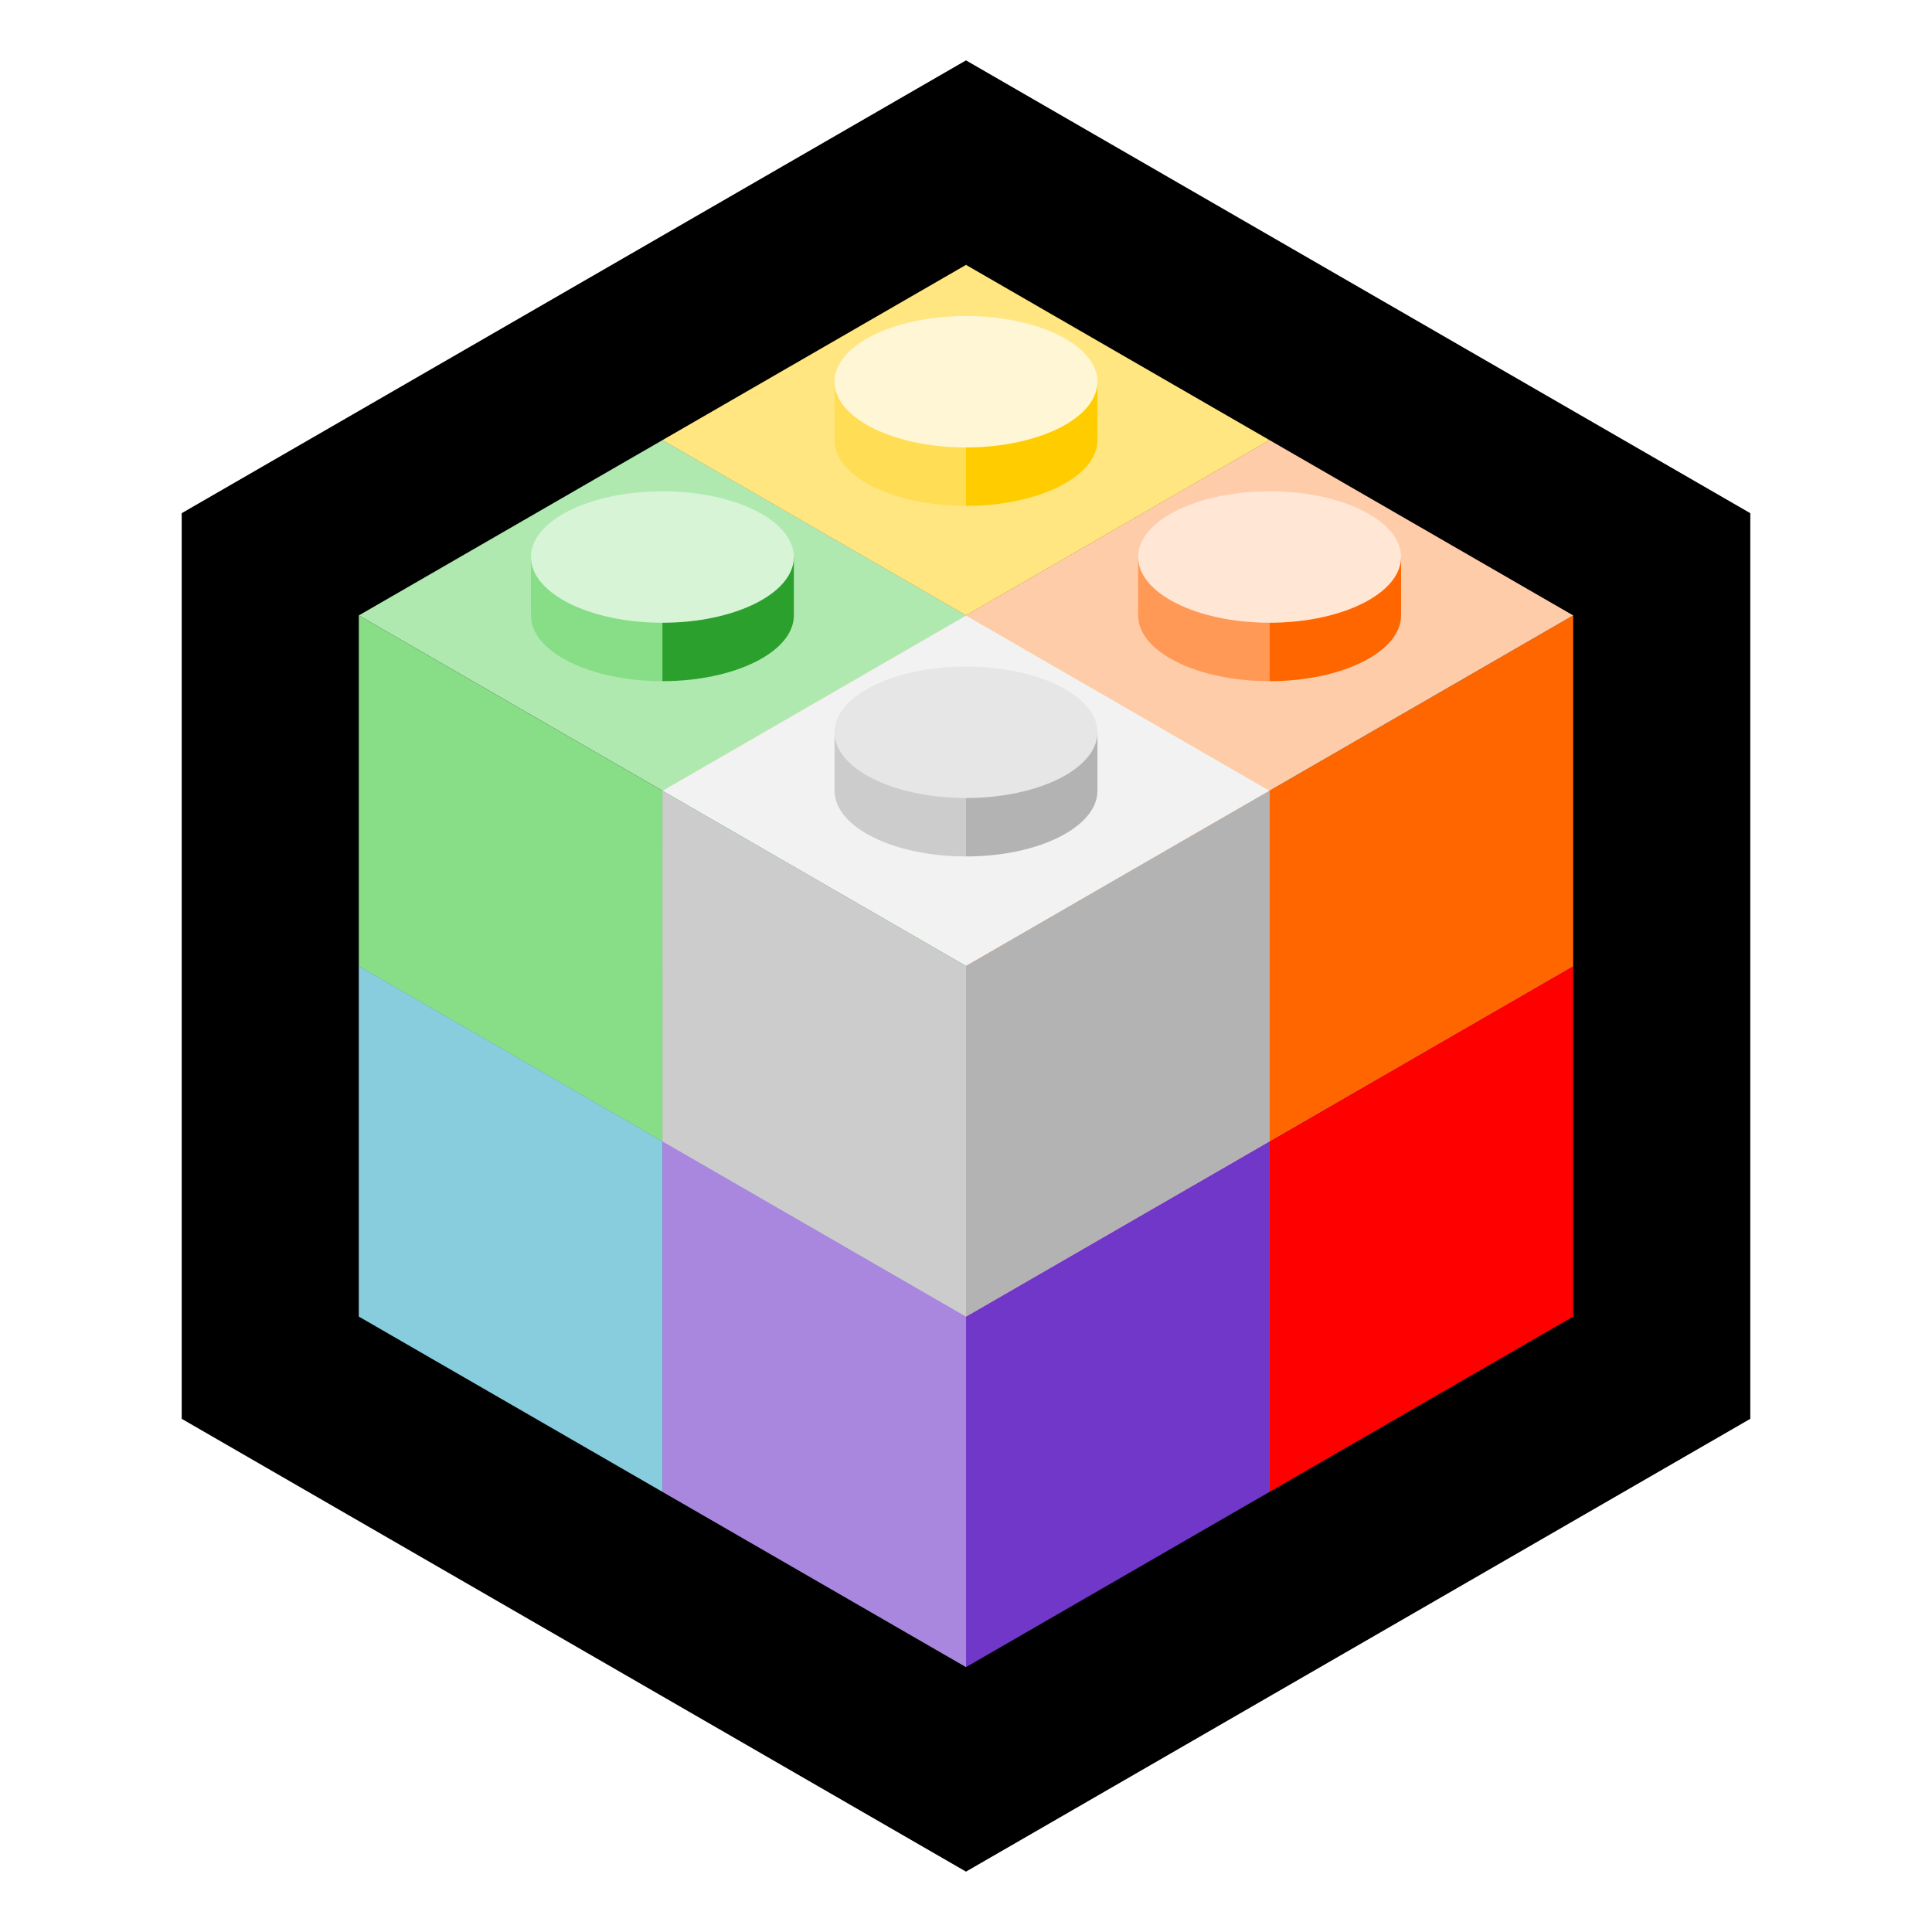
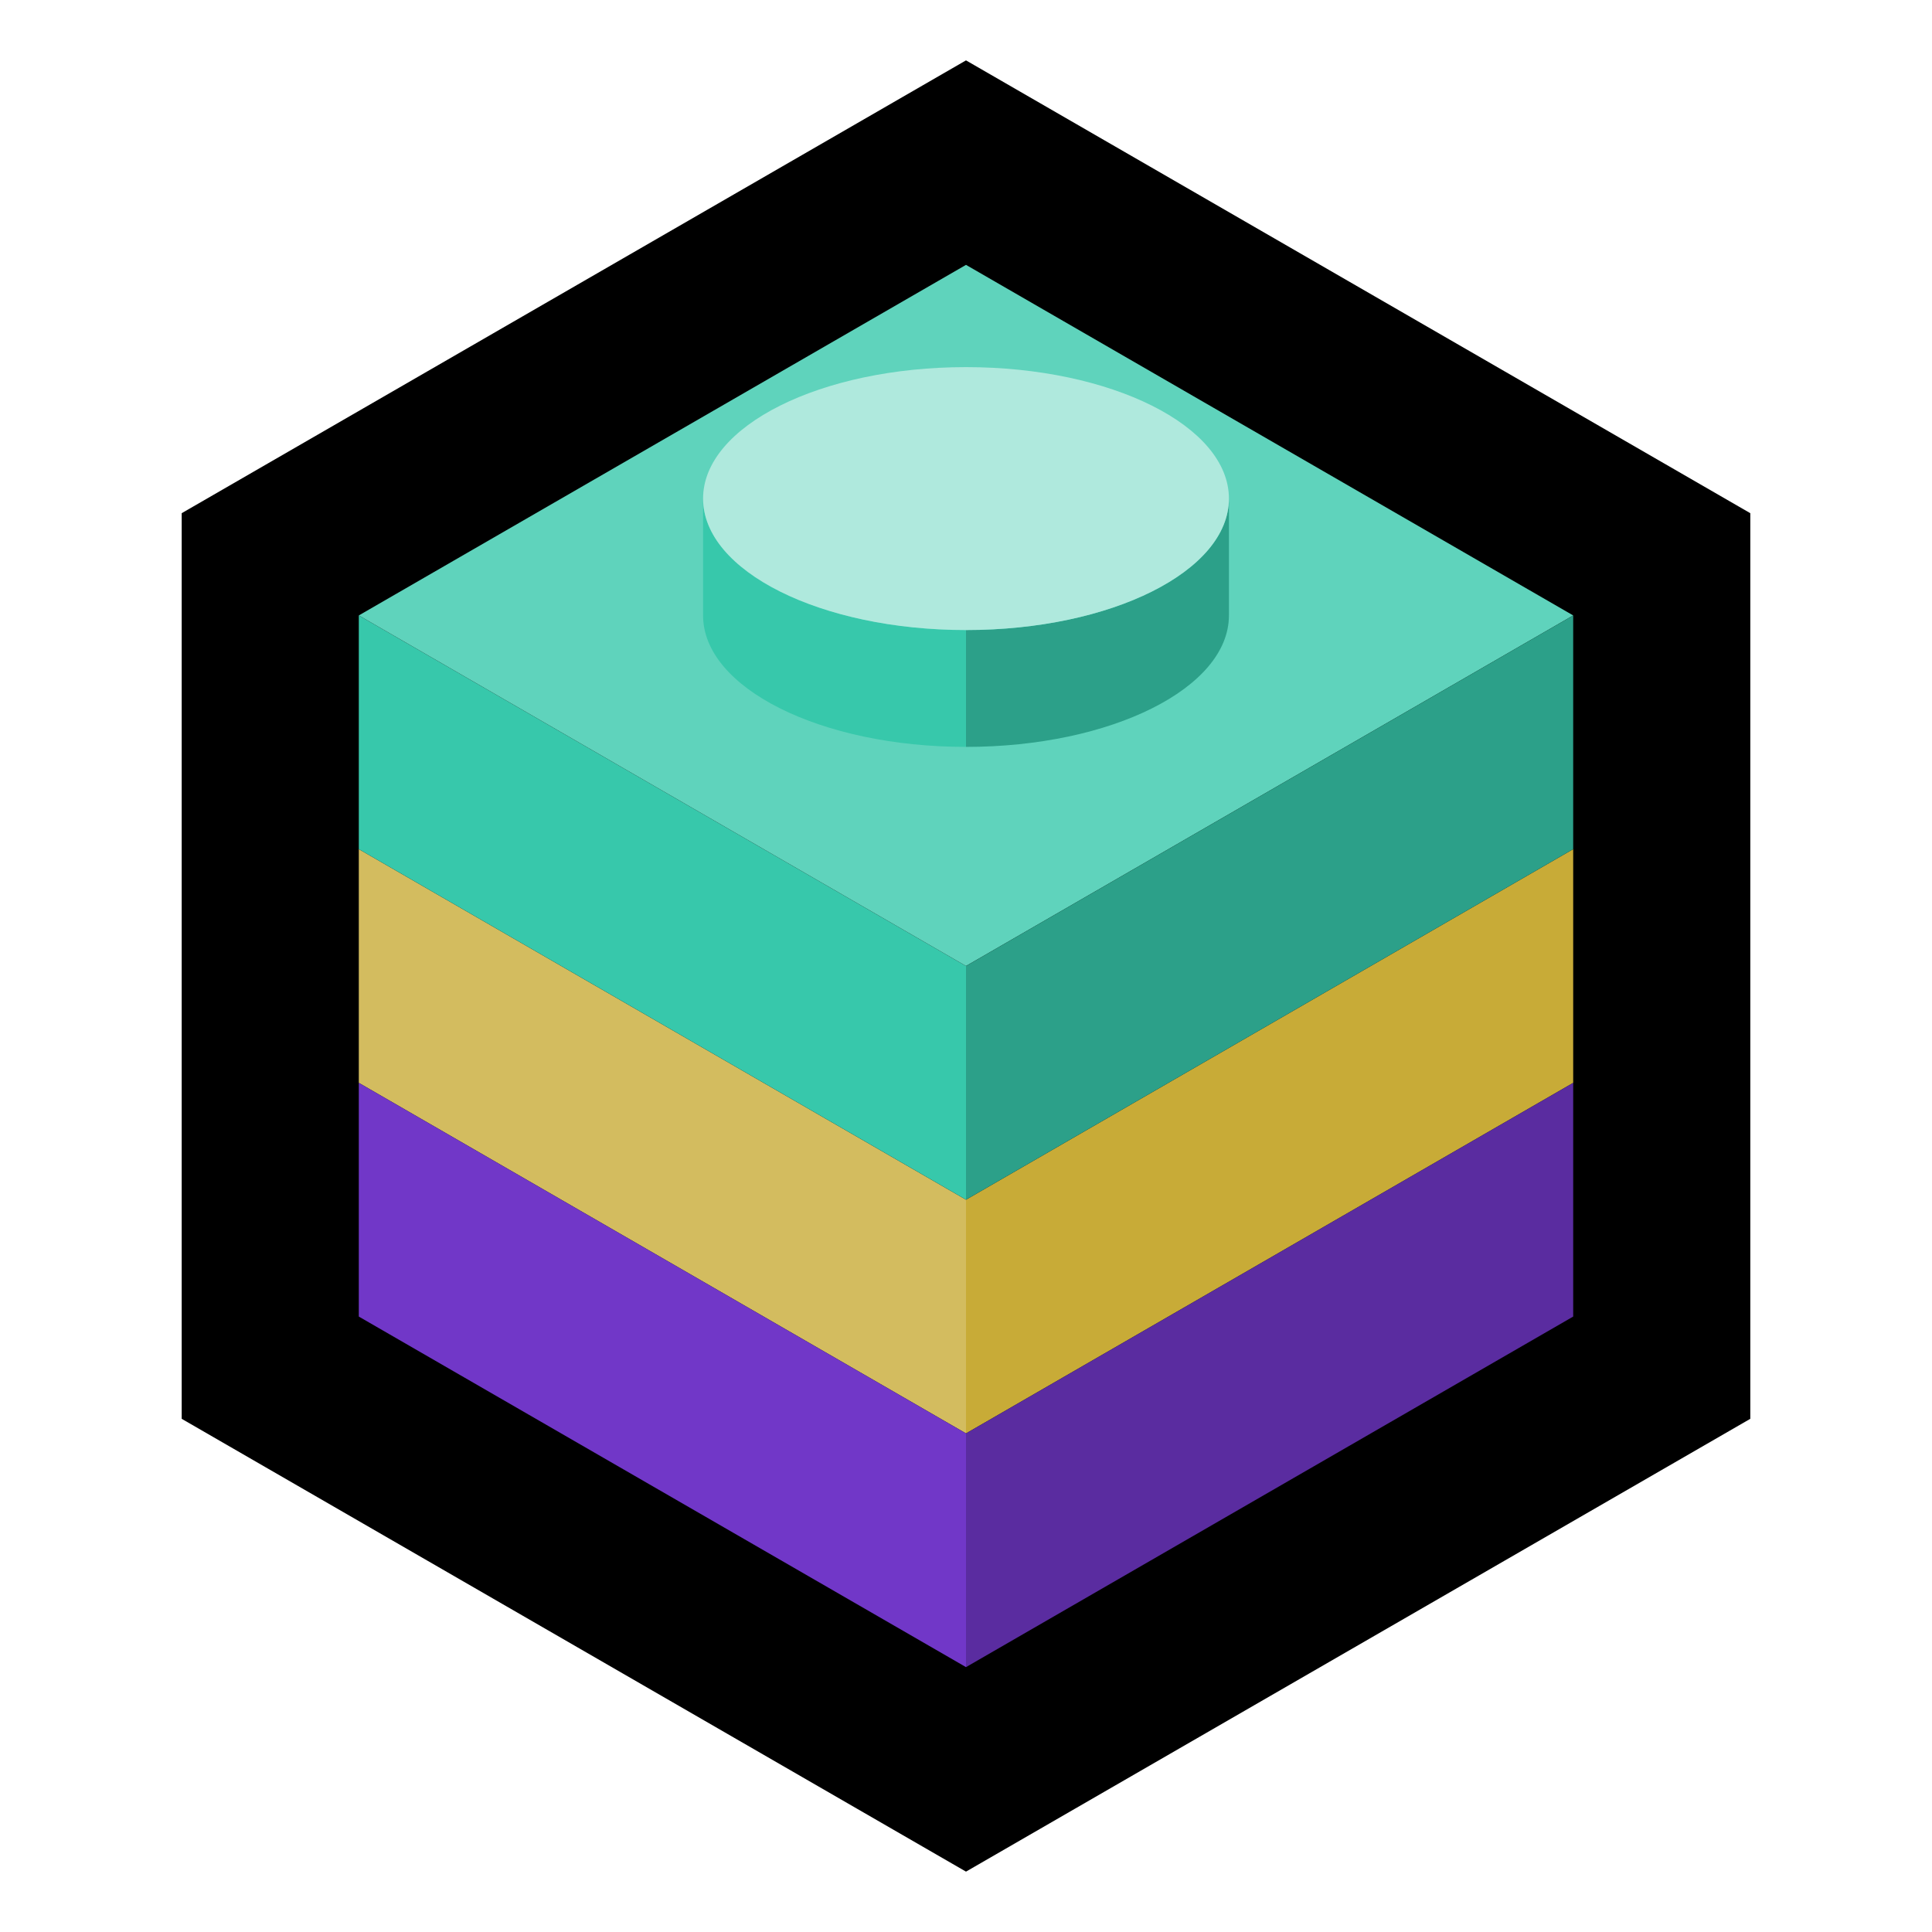
<svg xmlns="http://www.w3.org/2000/svg" width="1024" height="1024" viewBox="0 0 270.933 270.933" version="1.1" id="svg8">
  <defs id="defs2" />
  <g id="layer1" transform="translate(0,-161.5333)">
-     <g id="g1256">
+     <g id="g2">
      <path style="fill:#000000;fill-opacity:1;stroke-width:0.265" id="path3822" d="m 67.733,163.65 56.826,32.808 0,65.617 -56.826,32.808 -56.826,-32.808 2e-6,-65.617 z" transform="matrix(1.935484,0,0,1.935484,4.369903,-146.7419)" />
-       <g id="g1113">
-         <g id="g931" transform="translate(-54.34349,-128.0766)">
-           <g id="g922" transform="matrix(0.5,0,0,0.5,73.61756,224.8286)">
-             <path style="fill:#37abc8;fill-opacity:1;stroke-width:0.396" d="m 232.385,400.496 -85.15,49.161 v 98.323 l 85.15,-49.161 z" id="path3834-0" />
-             <path style="fill:#87cdde;fill-opacity:1;stroke-width:0.396" d="M 147.235,449.657 62.085,400.496 v 98.323 l 85.15,49.161 z" id="path3837-9" />
-             <path style="fill:#afdde9;fill-opacity:1;stroke-width:0.396" d="m 147.235,351.335 -85.15,49.161 85.15,49.161 85.15,-49.161 z" id="path3824-3" />
-             <path style="fill:#87cdde;fill-opacity:1;stroke-width:0.512" d="m 147.235,382.06 a 36.871,18.435 0 0 0 -16.874,2.048 h -19.997 v 16.387 a 36.871,18.435 0 0 0 36.871,18.435 z" id="path3876-6" />
-             <path style="fill:#37abc8;fill-opacity:1;stroke-width:0.512" d="m 147.235,382.06 v 36.871 a 36.871,18.435 0 0 0 36.871,-18.435 v -16.387 H 164.05 a 36.871,18.435 0 0 0 -16.815,-2.048 z" id="ellipse3866-0" />
-             <ellipse style="fill:#d7eef4;fill-opacity:1;stroke-width:0.512" id="ellipse3868-6" cx="147.235" cy="384.109" rx="36.871" ry="18.435" />
-           </g>
-         </g>
-         <g id="g860" transform="matrix(0.5,0,0,0.5,89.14172,96.88063)">
-           <path style="fill:#ff0000;fill-opacity:1;stroke-width:0.396" d="M 262.95,400.239 177.8,449.4 v 98.323 l 85.15,-49.161 z" id="path3834-3" />
-           <path style="fill:#ff5555;fill-opacity:1;stroke-width:0.396" d="M 177.8,449.4 92.65,400.239 v 98.323 L 177.8,547.723 Z" id="path3837-6" />
-           <path style="fill:#ffaaaa;fill-opacity:1;stroke-width:0.396" d="M 177.8,351.077 92.65,400.239 177.8,449.4 262.95,400.239 Z" id="path3824-7" />
-           <path style="fill:#ff5555;fill-opacity:1;stroke-width:0.512" d="m 177.8,381.803 a 36.871,18.435 0 0 0 -16.874,2.048 h -19.997 v 16.387 A 36.871,18.435 0 0 0 177.8,418.674 Z" id="path3876-5" />
-           <path style="fill:#ff0000;fill-opacity:1;stroke-width:0.512" d="m 177.8,381.803 v 36.871 a 36.871,18.435 0 0 0 36.871,-18.435 v -16.387 H 194.615 A 36.871,18.435 0 0 0 177.8,381.803 Z" id="ellipse3866-3" />
-           <ellipse style="fill:#ffd5d5;fill-opacity:1;stroke-width:0.512" id="ellipse3868-5" cx="177.8" cy="383.852" rx="36.871" ry="18.435" />
-         </g>
-         <g id="g962" transform="matrix(0.5,0,0,0.5,32.65594,22.58698)">
-           <path style="fill:#ffcc00;fill-opacity:1;stroke-width:0.396" d="m 290.772,401.342 -85.15,49.161 v 98.323 l 85.15,-49.161 z" id="path3834-2" />
-           <path style="fill:#ffdd55;fill-opacity:1;stroke-width:0.396" d="M 205.621,450.503 120.471,401.342 v 98.323 l 85.15,49.161 z" id="path3837-61" />
-           <path style="fill:#ffe680;fill-opacity:1;stroke-width:0.396" d="m 205.621,352.181 -85.15,49.161 85.15,49.161 85.15,-49.161 z" id="path3824-8" />
-           <path style="fill:#ffdd55;fill-opacity:1;stroke-width:0.512" d="m 205.621,382.907 a 36.871,18.435 0 0 0 -16.874,2.048 h -19.997 v 16.387 a 36.871,18.435 0 0 0 36.871,18.435 z" id="path3876-7" />
-           <path style="fill:#ffcc00;fill-opacity:1;stroke-width:0.512" d="m 205.621,382.907 v 36.871 A 36.871,18.435 0 0 0 242.492,401.342 V 384.955 h -20.056 a 36.871,18.435 0 0 0 -16.815,-2.048 z" id="ellipse3866-9" />
-           <ellipse style="fill:#fff6d5;fill-opacity:1;stroke-width:0.512" id="ellipse3868-2" cx="205.621" cy="384.955" rx="36.871" ry="18.435" />
-         </g>
-         <g id="g993" transform="matrix(0.5,0,0,0.5,7.216018,43.88868)">
-           <path style="fill:#2ca02c;fill-opacity:1;stroke-width:0.396" d="m 256.501,407.9 -85.15,49.161 v 98.323 l 85.15,-49.161 z" id="path3834-02" />
-           <path style="fill:#87de87;fill-opacity:1;stroke-width:0.396" d="M 171.351,457.061 86.201,407.9 v 98.323 l 85.15,49.161 z" id="path3837-3" />
-           <path style="fill:#afe9af;fill-opacity:1;stroke-width:0.396" d="m 171.351,358.739 -85.15,49.161 85.15,49.161 85.15,-49.161 z" id="path3824-75" />
-           <path style="fill:#87de87;fill-opacity:1;stroke-width:0.512" d="m 171.351,389.465 a 36.871,18.435 0 0 0 -16.874,2.048 h -19.997 v 16.387 a 36.871,18.435 0 0 0 36.871,18.435 z" id="path3876-9" />
-           <path style="fill:#2ca02c;fill-opacity:1;stroke-width:0.512" d="m 171.351,389.465 v 36.871 a 36.871,18.435 0 0 0 36.871,-18.435 v -16.387 H 188.166 a 36.871,18.435 0 0 0 -16.815,-2.048 z" id="ellipse3866-22" />
-           <ellipse style="fill:#d7f4d7;fill-opacity:1;stroke-width:0.512" id="ellipse3868-8" cx="171.351" cy="391.513" rx="36.871" ry="18.435" />
-         </g>
-         <g id="g891" transform="matrix(0.5,0,0,0.5,83.37545,46.63876)">
-           <path style="fill:#ff6600;fill-opacity:1;stroke-width:0.396" d="m 274.483,402.4 -85.15,49.161 v 98.323 l 85.15,-49.161 z" id="path3834-6" />
-           <path style="fill:#ff9955;fill-opacity:1;stroke-width:0.396" d="m 189.333,451.561 -85.15,-49.161 v 98.323 l 85.15,49.161 z" id="path3837-2" />
-           <path style="fill:#ffccaa;fill-opacity:1;stroke-width:0.396" d="m 189.333,353.239 -85.15,49.161 85.15,49.161 85.15,-49.161 z" id="path3824-9" />
-           <path style="fill:#ff9955;fill-opacity:1;stroke-width:0.512" d="m 189.333,383.964 a 36.871,18.435 0 0 0 -16.874,2.048 h -19.997 v 16.387 a 36.871,18.435 0 0 0 36.871,18.435 z" id="path3876-1" />
-           <path style="fill:#ff6600;fill-opacity:1;stroke-width:0.512" d="m 189.333,383.964 v 36.871 a 36.871,18.435 0 0 0 36.871,-18.435 v -16.387 H 206.148 a 36.871,18.435 0 0 0 -16.815,-2.048 z" id="ellipse3866-2" />
-           <ellipse style="fill:#ffe6d5;fill-opacity:1;stroke-width:0.512" id="ellipse3868-7" cx="189.333" cy="386.013" rx="36.871" ry="18.435" />
-         </g>
-         <g id="g1033" transform="matrix(0.5,0,0,0.5,34.55984,116.4671)">
-           <g id="g1024">
-             <path style="fill:#7137c8;fill-opacity:1;stroke-width:0.396" d="m 286.964,410.227 -85.15,49.161 v 98.323 l 85.15,-49.161 z" id="path3834-9" />
-             <path style="fill:#aa87de;fill-opacity:1;stroke-width:0.396" d="m 201.814,459.388 -85.15,-49.161 v 98.323 l 85.15,49.161 z" id="path3837-7" />
-             <path style="fill:#c6afe9;fill-opacity:1;stroke-width:0.396" d="m 201.814,361.066 -85.15,49.161 85.15,49.161 85.15,-49.161 z" id="path3824-36" />
-             <path style="fill:#aa87de;fill-opacity:1;stroke-width:0.512" d="m 201.814,391.791 a 36.871,18.435 0 0 0 -16.874,2.048 h -19.997 v 16.387 a 36.871,18.435 0 0 0 36.871,18.435 z" id="path3876-12" />
-             <path style="fill:#7137c8;fill-opacity:1;stroke-width:0.512" d="m 201.814,391.791 v 36.871 a 36.871,18.435 0 0 0 36.871,-18.435 v -16.387 h -20.056 a 36.871,18.435 0 0 0 -16.815,-2.048 z" id="ellipse3866-93" />
-             <ellipse style="fill:#e3d7f4;fill-opacity:1;stroke-width:0.512" id="ellipse3868-1" cx="201.814" cy="393.84" rx="36.871" ry="18.435" />
-           </g>
-         </g>
-         <g id="g1059" transform="matrix(0.5,0,0,0.5,34.34829,80.8447)">
-           <g id="g924" transform="translate(66.77007,135.3106)">
-             <path style="fill:#f2f2f2;fill-opacity:1;stroke-width:0.396" d="m 135.467,198.677 -85.15,49.161 85.15,49.161 85.15,-49.161 z" id="path3824-94" />
-             <path style="fill:#cccccc;fill-opacity:1;stroke-width:0.512" d="m 135.467,229.403 a 36.871,18.435 0 0 0 -16.874,2.048 H 98.596 v 16.387 a 36.871,18.435 0 0 0 36.871,18.435 z" id="path3876-78" />
-             <path style="fill:#b3b3b3;fill-opacity:1;stroke-width:0.396" d="m 220.617,247.839 -85.15,49.161 v 98.323 l 85.15,-49.161 z" id="path3834-4" />
-             <path style="fill:#cccccc;fill-opacity:1;stroke-width:0.396" d="M 135.467,297 50.317,247.839 v 98.323 l 85.15,49.161 z" id="path3837-5" />
-             <path style="fill:#b3b3b3;fill-opacity:1;stroke-width:0.512" d="m 135.467,229.403 v 36.871 a 36.871,18.435 0 0 0 36.871,-18.435 v -16.387 h -20.056 a 36.871,18.435 0 0 0 -16.815,-2.048 z" id="ellipse3866-03" />
-             <ellipse style="fill:#e6e6e6;fill-opacity:1;stroke-width:0.512" id="ellipse3868-61" cx="135.467" cy="231.452" rx="36.871" ry="18.435" />
-           </g>
-         </g>
+       <path id="path13" style="fill:#d3bc5f;fill-opacity:1;stroke-width:0.396" d="m 50.317,280.613 v 32.774 l 85.15,49.161 v -32.774 z" />
+       <path id="path14" style="fill:#7137c8;fill-opacity:1;stroke-width:0.396" d="m 50.317,313.387 v 32.774 l 85.15,49.161 v -32.774 z" />
+       <path id="path16" style="fill:#c8ab37;fill-opacity:1;stroke-width:0.396" d="m 220.616,280.613 v 32.774 l -85.15,49.161 v -32.774 z" />
+       <path id="path17" style="fill:#5a2ca0;fill-opacity:1;stroke-width:0.396" d="m 220.616,313.387 v 32.774 l -85.15,49.161 v -32.774 z" />
+       <g id="g1">
+         <path id="path12" style="fill:#37c8ab;fill-opacity:1;stroke-width:0.396" d="m 50.317,247.839 v 32.774 l 85.15,49.161 v -32.774 z" />
+         <path style="fill:#5fd3bc;fill-opacity:1;stroke-width:0.396" d="m 135.467,198.677 -85.15,49.161 85.15,49.161 85.15,-49.161 z" id="path3824" />
+         <path id="path3876" style="fill:#37c8ab;fill-opacity:1;stroke-width:0.512" d="M 135.467 249.887 A 36.871 18.435 0 0 1 98.596 231.464 L 98.596 247.839 A 36.871 18.435 0 0 0 135.467 266.274 L 135.467 249.887 z " />
+         <path id="ellipse3866" style="fill:#2ca089;fill-opacity:1;stroke-width:0.512" d="M 135.467 249.887 L 135.467 266.274 A 36.871 18.435 0 0 0 172.338 247.839 L 172.338 231.452 A 36.871 18.435 0 0 1 135.467 249.887 z " />
+         <ellipse style="fill:#afe9dd;fill-opacity:1;stroke-width:0.512" id="ellipse3868" cx="135.467" cy="231.452" rx="36.871" ry="18.435" />
+         <path id="path15" style="fill:#2ca089;fill-opacity:1;stroke-width:0.396" d="m 220.616,247.839 v 32.774 l -85.15,49.161 v -32.774 z" />
      </g>
    </g>
  </g>
</svg>
